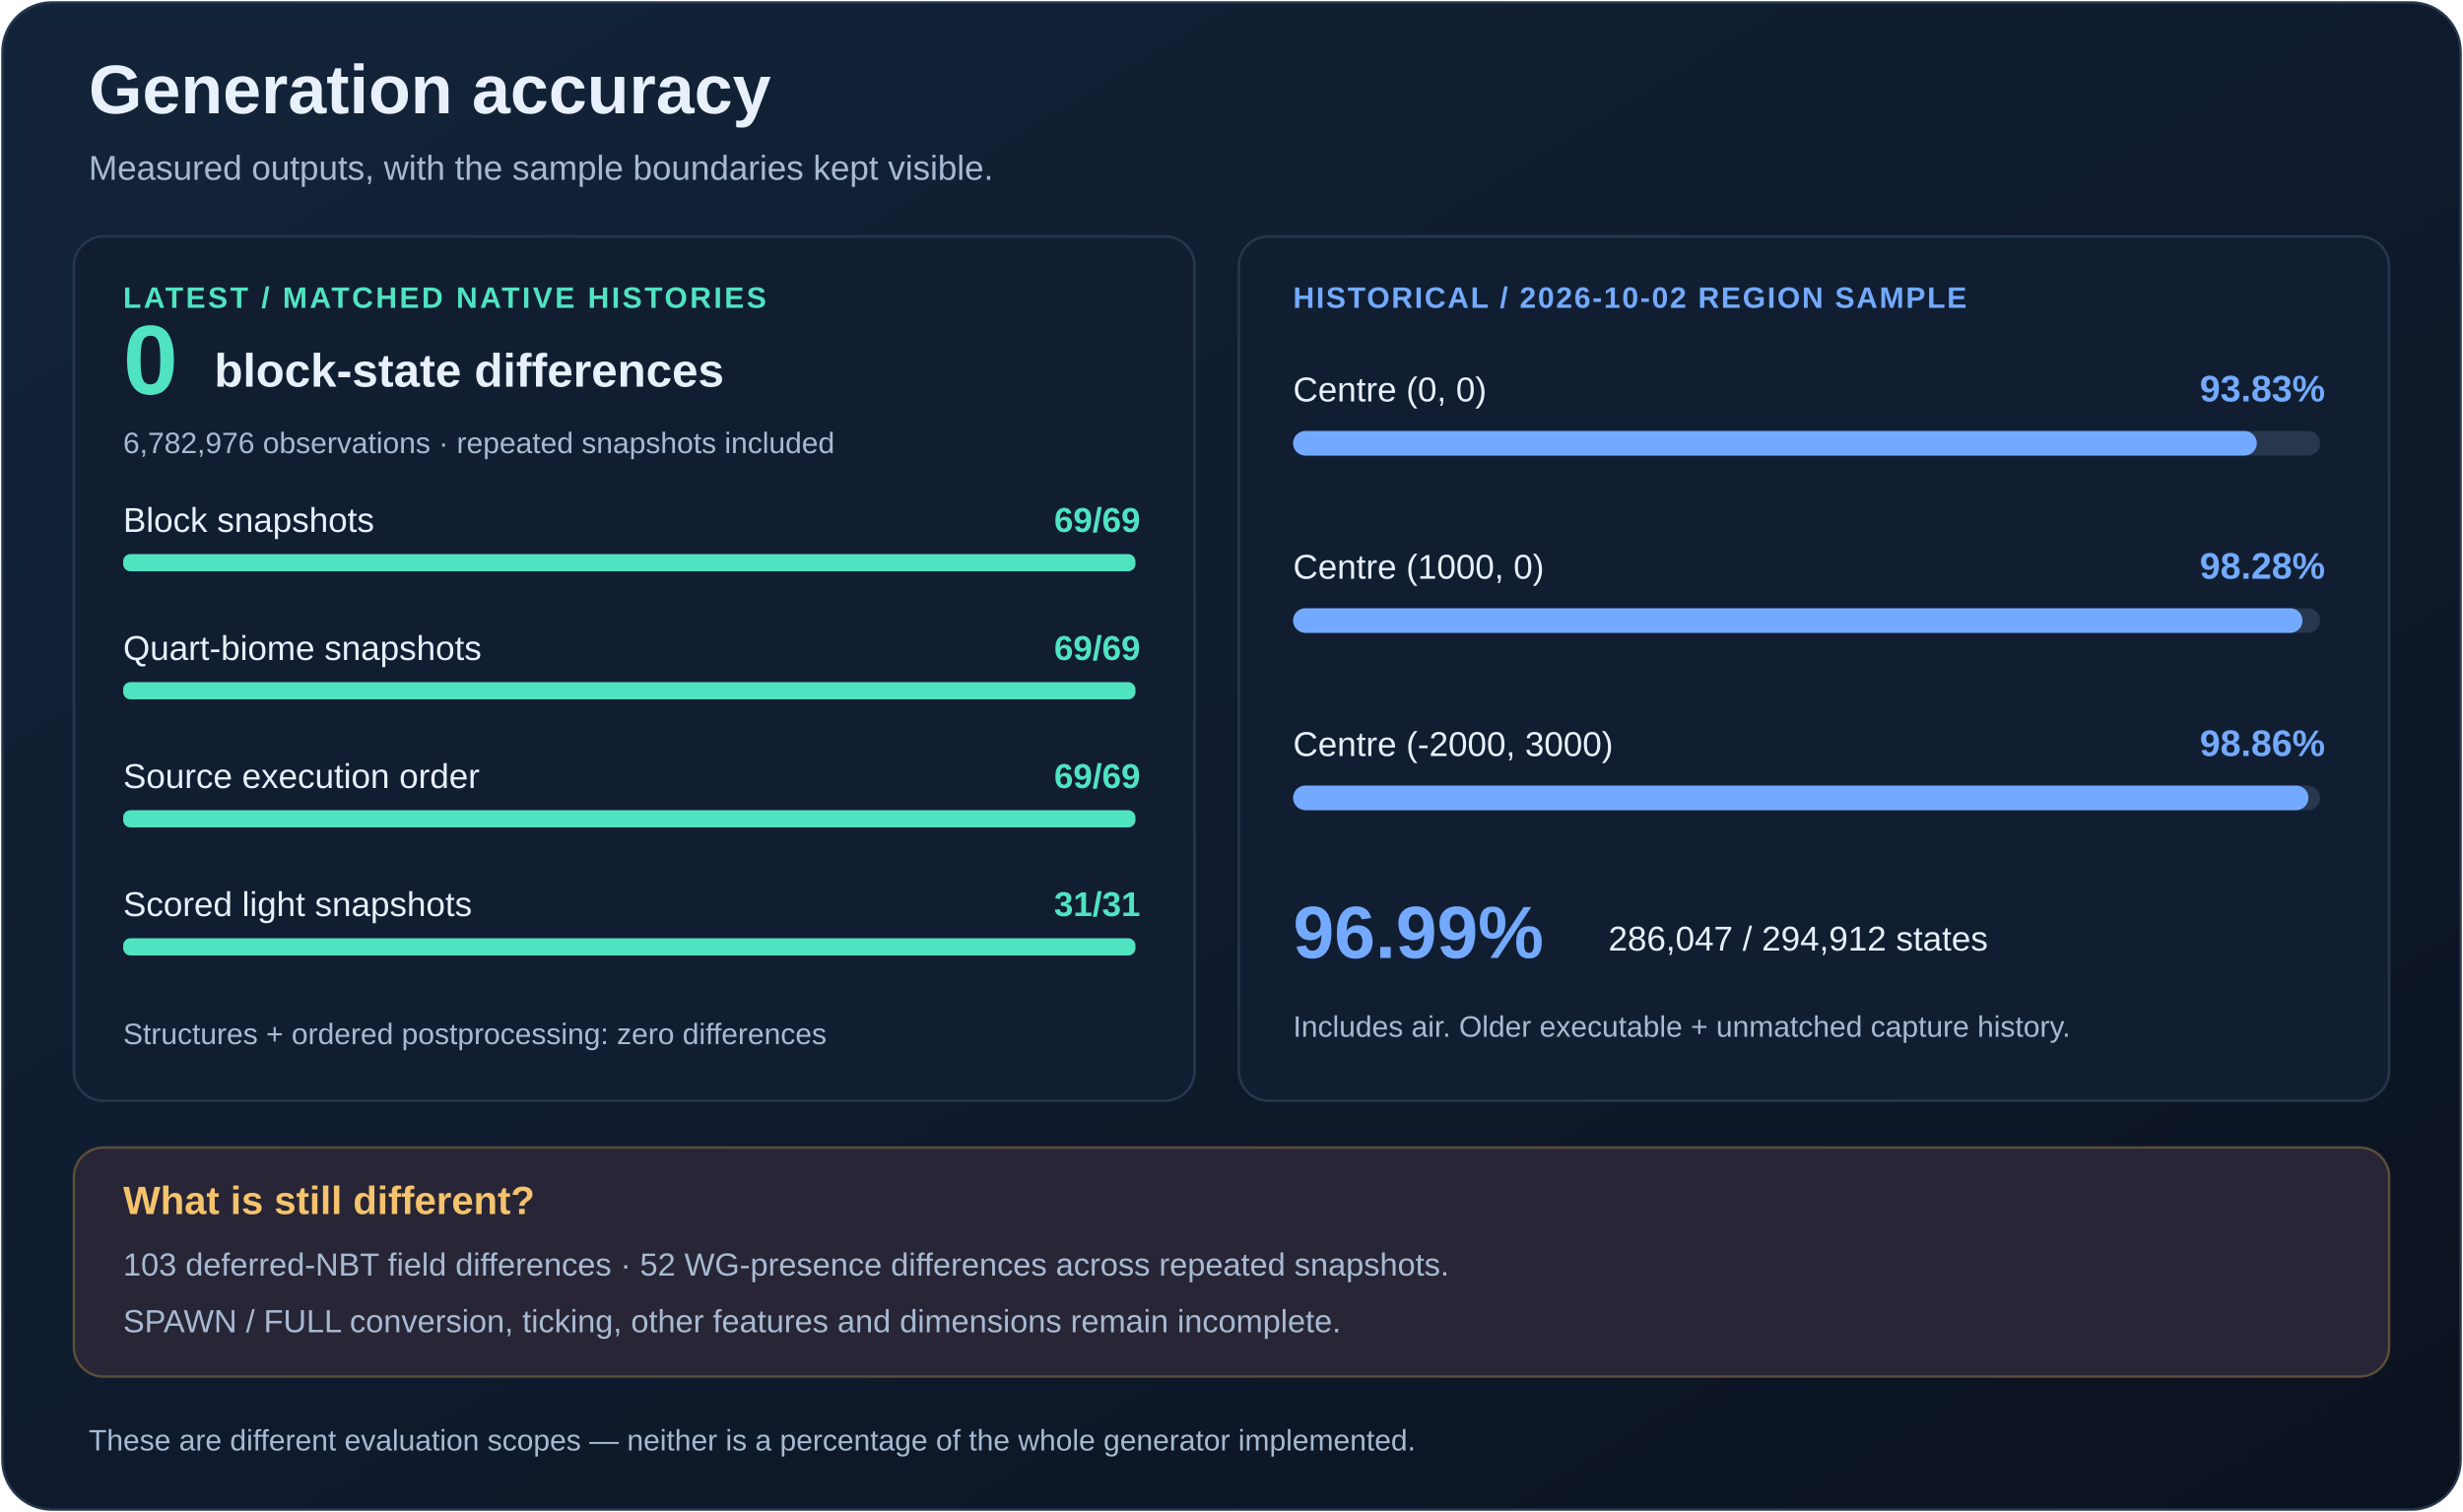
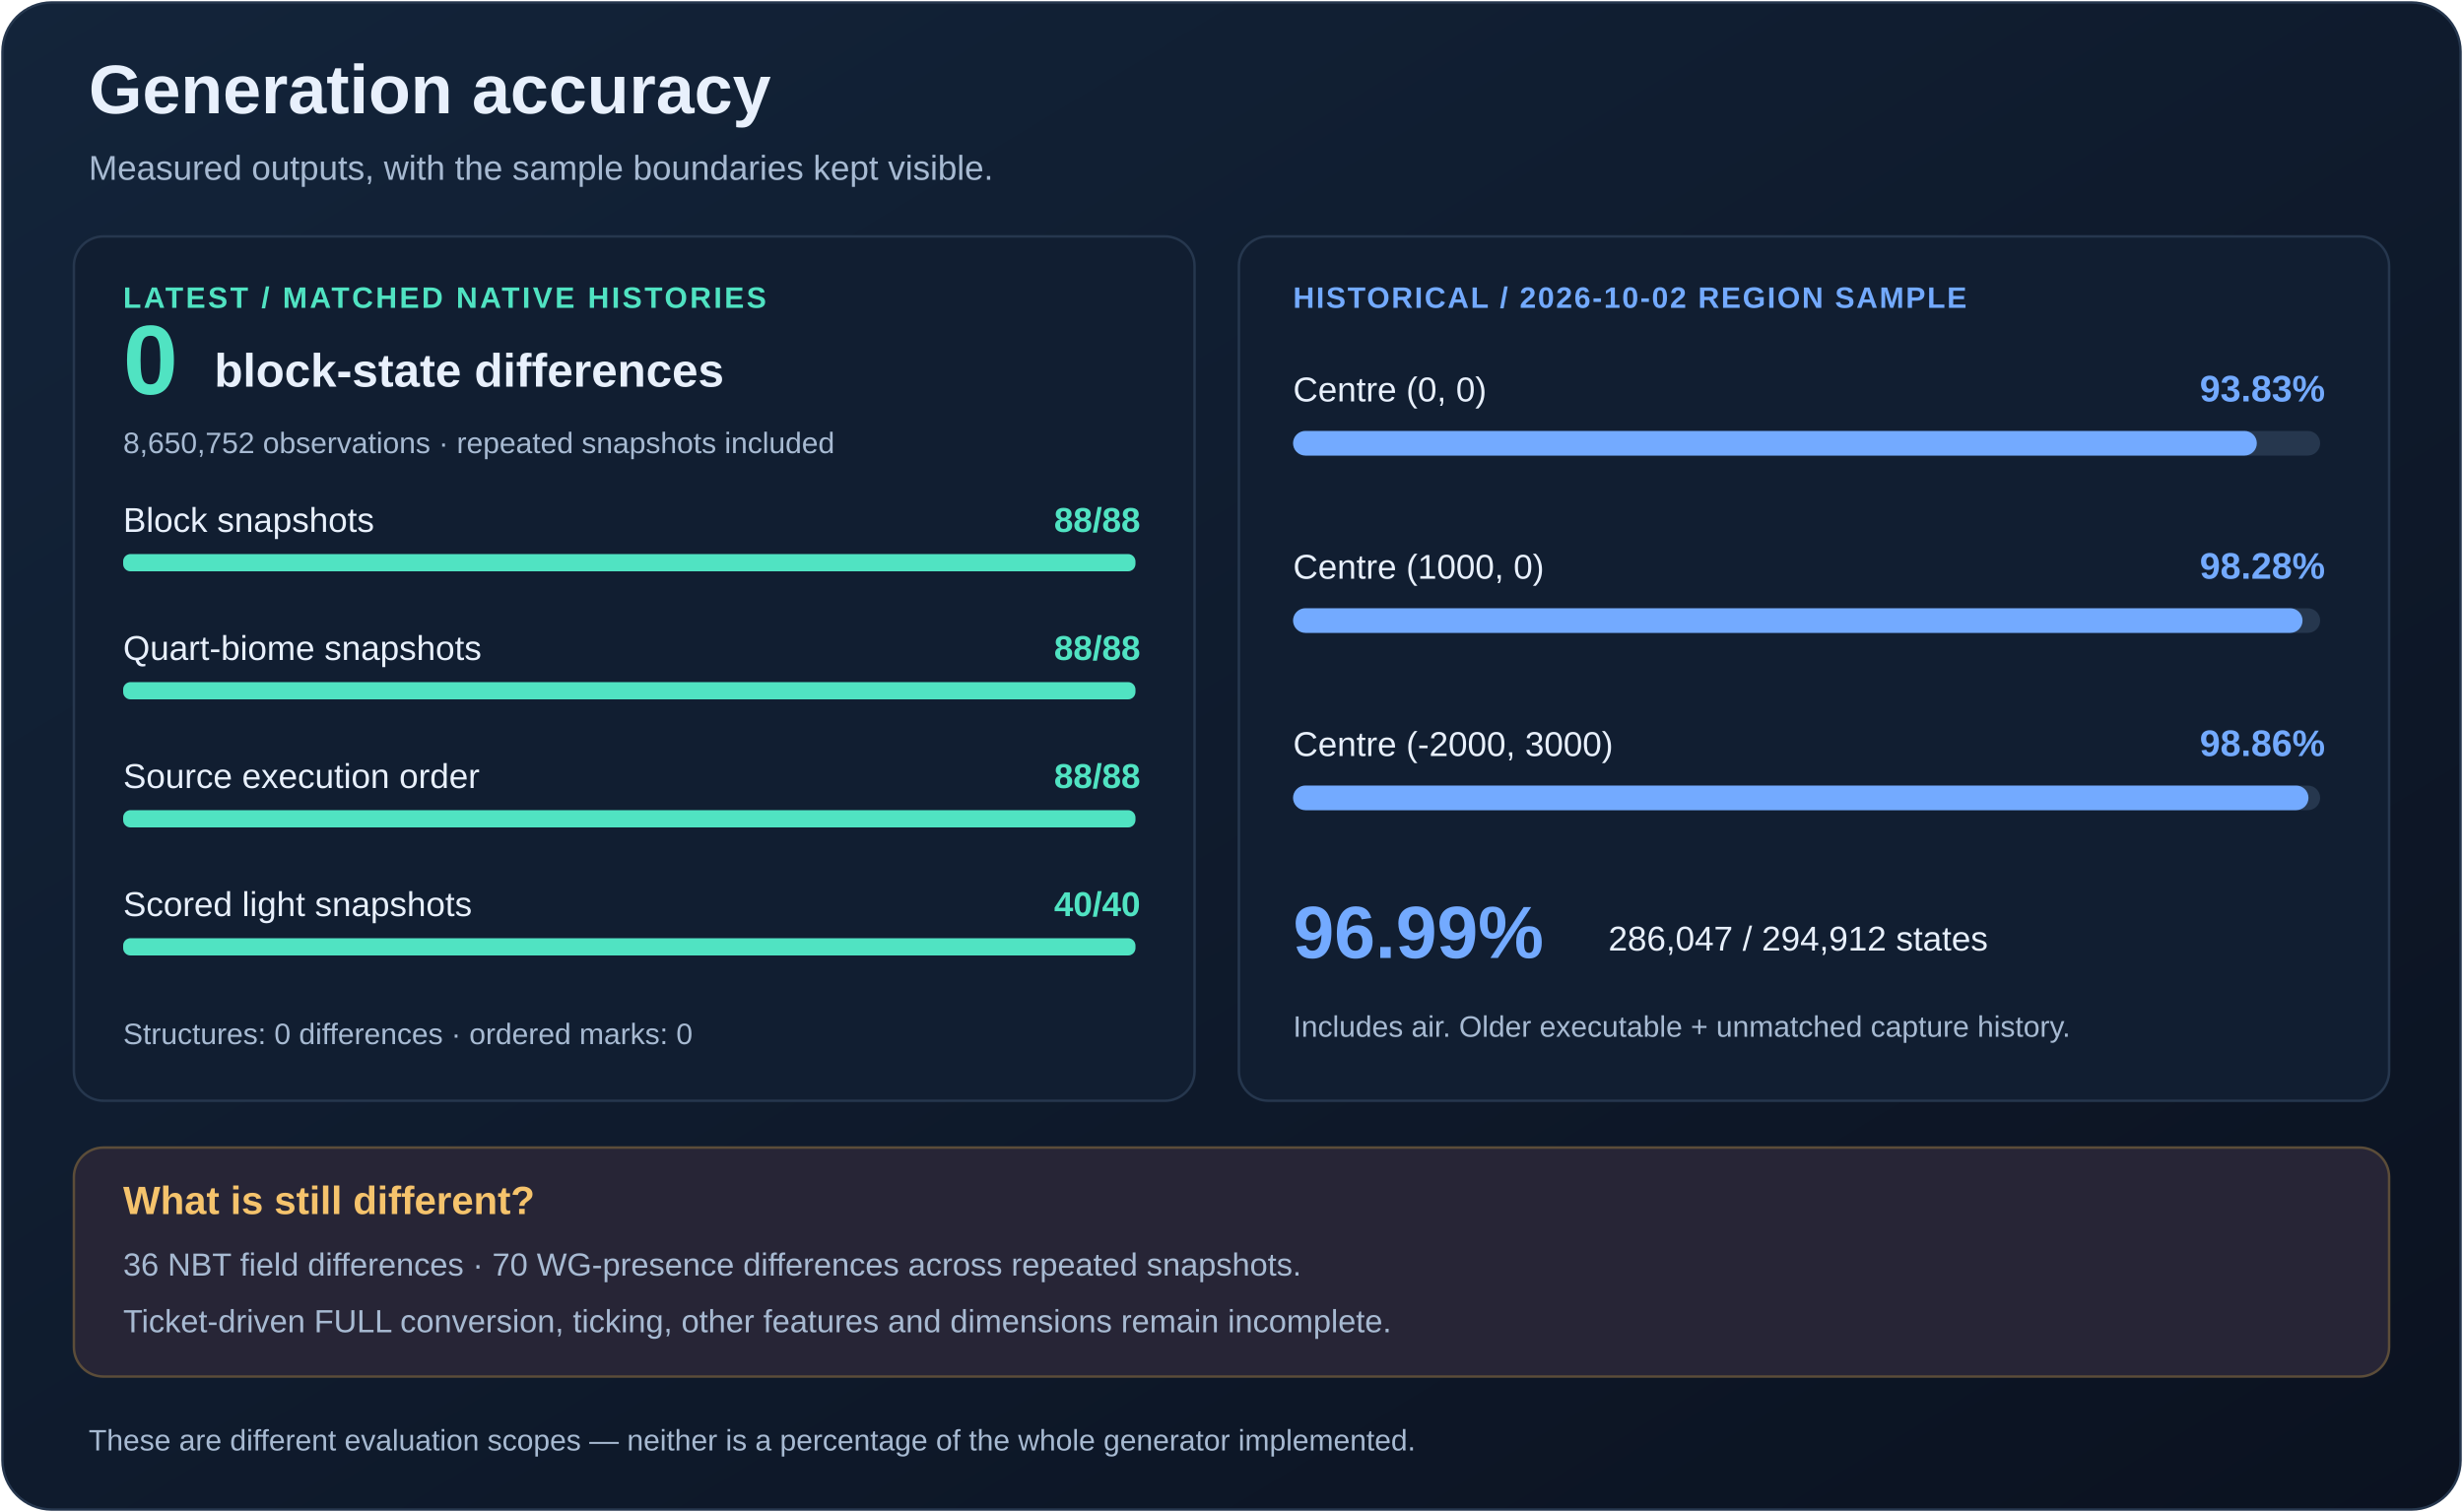
<svg xmlns="http://www.w3.org/2000/svg" width="1000" height="614" viewBox="0 0 1000 614" role="img" aria-labelledby="title desc">
  <defs>
    <linearGradient id="background" x1="0" y1="0" x2="1" y2="1">
      <stop stop-color="#13243a" />
      <stop offset="1" stop-color="#0b1220" />
    </linearGradient>
    <pattern id="grid" width="32" height="32" patternUnits="userSpaceOnUse">
      <path d="M32,0 H0 V32" fill="none" stroke="#547294" stroke-opacity=".12" />
    </pattern>
  </defs>
  <g font-family="Segoe UI, Ubuntu, Arial, sans-serif">
    <rect x="1" y="1" width="998" height="612" rx="20" fill="url(#background)" stroke="#26374e" />
    <text x="36" y="46" font-size="28" fill="#e8f0fc" font-weight="650" text-anchor="start">Generation accuracy</text>
    <text x="36" y="73" font-size="14" fill="#a7bad2" font-weight="400" text-anchor="start">Measured outputs, with the sample boundaries kept visible.</text>
    <rect x="30" y="96" width="455" height="351" rx="12" fill="#111e31" stroke="#26374e" />
    <rect x="503" y="96" width="467" height="351" rx="12" fill="#111e31" stroke="#26374e" />
    <text x="50" y="125" font-size="12" fill="#50e3c2" font-weight="600" text-anchor="start" letter-spacing="1">LATEST / MATCHED NATIVE HISTORIES</text>
    <text x="50" y="160" font-size="40" fill="#50e3c2" font-weight="700" text-anchor="start">0</text>
    <text x="87" y="157" font-size="19" fill="#e8f0fc" font-weight="600" text-anchor="start">block-state differences</text>
-     <text x="50" y="184" font-size="12" fill="#a7bad2" font-weight="400" text-anchor="start">6,782,976 observations · repeated snapshots included</text>
+     <text x="50" y="184" font-size="12" fill="#a7bad2" font-weight="400" text-anchor="start">8,650,752 observations · repeated snapshots included</text>
    <text x="50" y="216" font-size="14" fill="#e8f0fc" font-weight="400" text-anchor="start">Block snapshots</text>
-     <text x="463" y="216" font-size="14" fill="#50e3c2" font-weight="600" text-anchor="end">69/69</text>
+     <text x="463" y="216" font-size="14" fill="#50e3c2" font-weight="600" text-anchor="end">88/88</text>
    <rect x="50" y="225" width="411" height="7" rx="3" fill="#26374e" stroke="none" />
    <rect x="50" y="225" width="411.0" height="7" rx="3" fill="#50e3c2" stroke="none" />
    <text x="50" y="268" font-size="14" fill="#e8f0fc" font-weight="400" text-anchor="start">Quart-biome snapshots</text>
-     <text x="463" y="268" font-size="14" fill="#50e3c2" font-weight="600" text-anchor="end">69/69</text>
+     <text x="463" y="268" font-size="14" fill="#50e3c2" font-weight="600" text-anchor="end">88/88</text>
    <rect x="50" y="277" width="411" height="7" rx="3" fill="#26374e" stroke="none" />
    <rect x="50" y="277" width="411.0" height="7" rx="3" fill="#50e3c2" stroke="none" />
    <text x="50" y="320" font-size="14" fill="#e8f0fc" font-weight="400" text-anchor="start">Source execution order</text>
-     <text x="463" y="320" font-size="14" fill="#50e3c2" font-weight="600" text-anchor="end">69/69</text>
+     <text x="463" y="320" font-size="14" fill="#50e3c2" font-weight="600" text-anchor="end">88/88</text>
    <rect x="50" y="329" width="411" height="7" rx="3" fill="#26374e" stroke="none" />
    <rect x="50" y="329" width="411.0" height="7" rx="3" fill="#50e3c2" stroke="none" />
    <text x="50" y="372" font-size="14" fill="#e8f0fc" font-weight="400" text-anchor="start">Scored light snapshots</text>
-     <text x="463" y="372" font-size="14" fill="#50e3c2" font-weight="600" text-anchor="end">31/31</text>
+     <text x="463" y="372" font-size="14" fill="#50e3c2" font-weight="600" text-anchor="end">40/40</text>
    <rect x="50" y="381" width="411" height="7" rx="3" fill="#26374e" stroke="none" />
    <rect x="50" y="381" width="411.0" height="7" rx="3" fill="#50e3c2" stroke="none" />
-     <text x="50" y="424" font-size="12" fill="#a7bad2" font-weight="400" text-anchor="start">Structures + ordered postprocessing: zero differences</text>
+     <text x="50" y="424" font-size="12" fill="#a7bad2" font-weight="400" text-anchor="start">Structures: 0 differences · ordered marks: 0</text>
    <text x="525" y="125" font-size="12" fill="#73aaff" font-weight="600" text-anchor="start" letter-spacing=".7">HISTORICAL / 2026-10-02 REGION SAMPLE</text>
    <text x="525" y="163" font-size="14" fill="#e8f0fc" font-weight="400" text-anchor="start">Centre (0, 0)</text>
    <text x="944" y="163" font-size="15" fill="#73aaff" font-weight="600" text-anchor="end">93.83%</text>
    <rect x="525" y="175" width="417" height="10" rx="5" fill="#26374e" stroke="none" />
    <rect x="525" y="175" width="391.29" height="10" rx="5" fill="#73aaff" stroke="none" />
    <text x="525" y="235" font-size="14" fill="#e8f0fc" font-weight="400" text-anchor="start">Centre (1000, 0)</text>
    <text x="944" y="235" font-size="15" fill="#73aaff" font-weight="600" text-anchor="end">98.28%</text>
    <rect x="525" y="247" width="417" height="10" rx="5" fill="#26374e" stroke="none" />
    <rect x="525" y="247" width="409.85" height="10" rx="5" fill="#73aaff" stroke="none" />
    <text x="525" y="307" font-size="14" fill="#e8f0fc" font-weight="400" text-anchor="start">Centre (-2000, 3000)</text>
    <text x="944" y="307" font-size="15" fill="#73aaff" font-weight="600" text-anchor="end">98.86%</text>
    <rect x="525" y="319" width="417" height="10" rx="5" fill="#26374e" stroke="none" />
    <rect x="525" y="319" width="412.26" height="10" rx="5" fill="#73aaff" stroke="none" />
    <text x="525" y="389" font-size="30" fill="#73aaff" font-weight="700" text-anchor="start">96.99%</text>
    <text x="653" y="386" font-size="14" fill="#e8f0fc" font-weight="400" text-anchor="start">286,047 / 294,912 states</text>
    <text x="525" y="421" font-size="12" fill="#a7bad2" font-weight="400" text-anchor="start">Includes air. Older executable + unmatched capture history.</text>
    <rect x="30" y="466" width="940" height="93" rx="12" fill="#272536" stroke="#5c4d39" />
    <text x="50" y="493" font-size="16" fill="#f5c36c" font-weight="650" text-anchor="start">What is still different?</text>
-     <text x="50" y="518" font-size="13" fill="#a7bad2" font-weight="400" text-anchor="start">103 deferred-NBT field differences · 52 WG-presence differences across repeated snapshots.</text>
-     <text x="50" y="541" font-size="13" fill="#a7bad2" font-weight="400" text-anchor="start">SPAWN / FULL conversion, ticking, other features and dimensions remain incomplete.</text>
+     <text x="50" y="518" font-size="13" fill="#a7bad2" font-weight="400" text-anchor="start">36 NBT field differences · 70 WG-presence differences across repeated snapshots.</text>
+     <text x="50" y="541" font-size="13" fill="#a7bad2" font-weight="400" text-anchor="start">Ticket-driven FULL conversion, ticking, other features and dimensions remain incomplete.</text>
    <text x="36" y="589" font-size="12" fill="#a7bad2" font-weight="400" text-anchor="start">These are different evaluation scopes — neither is a percentage of the whole generator implemented.</text>
  </g>
</svg>
